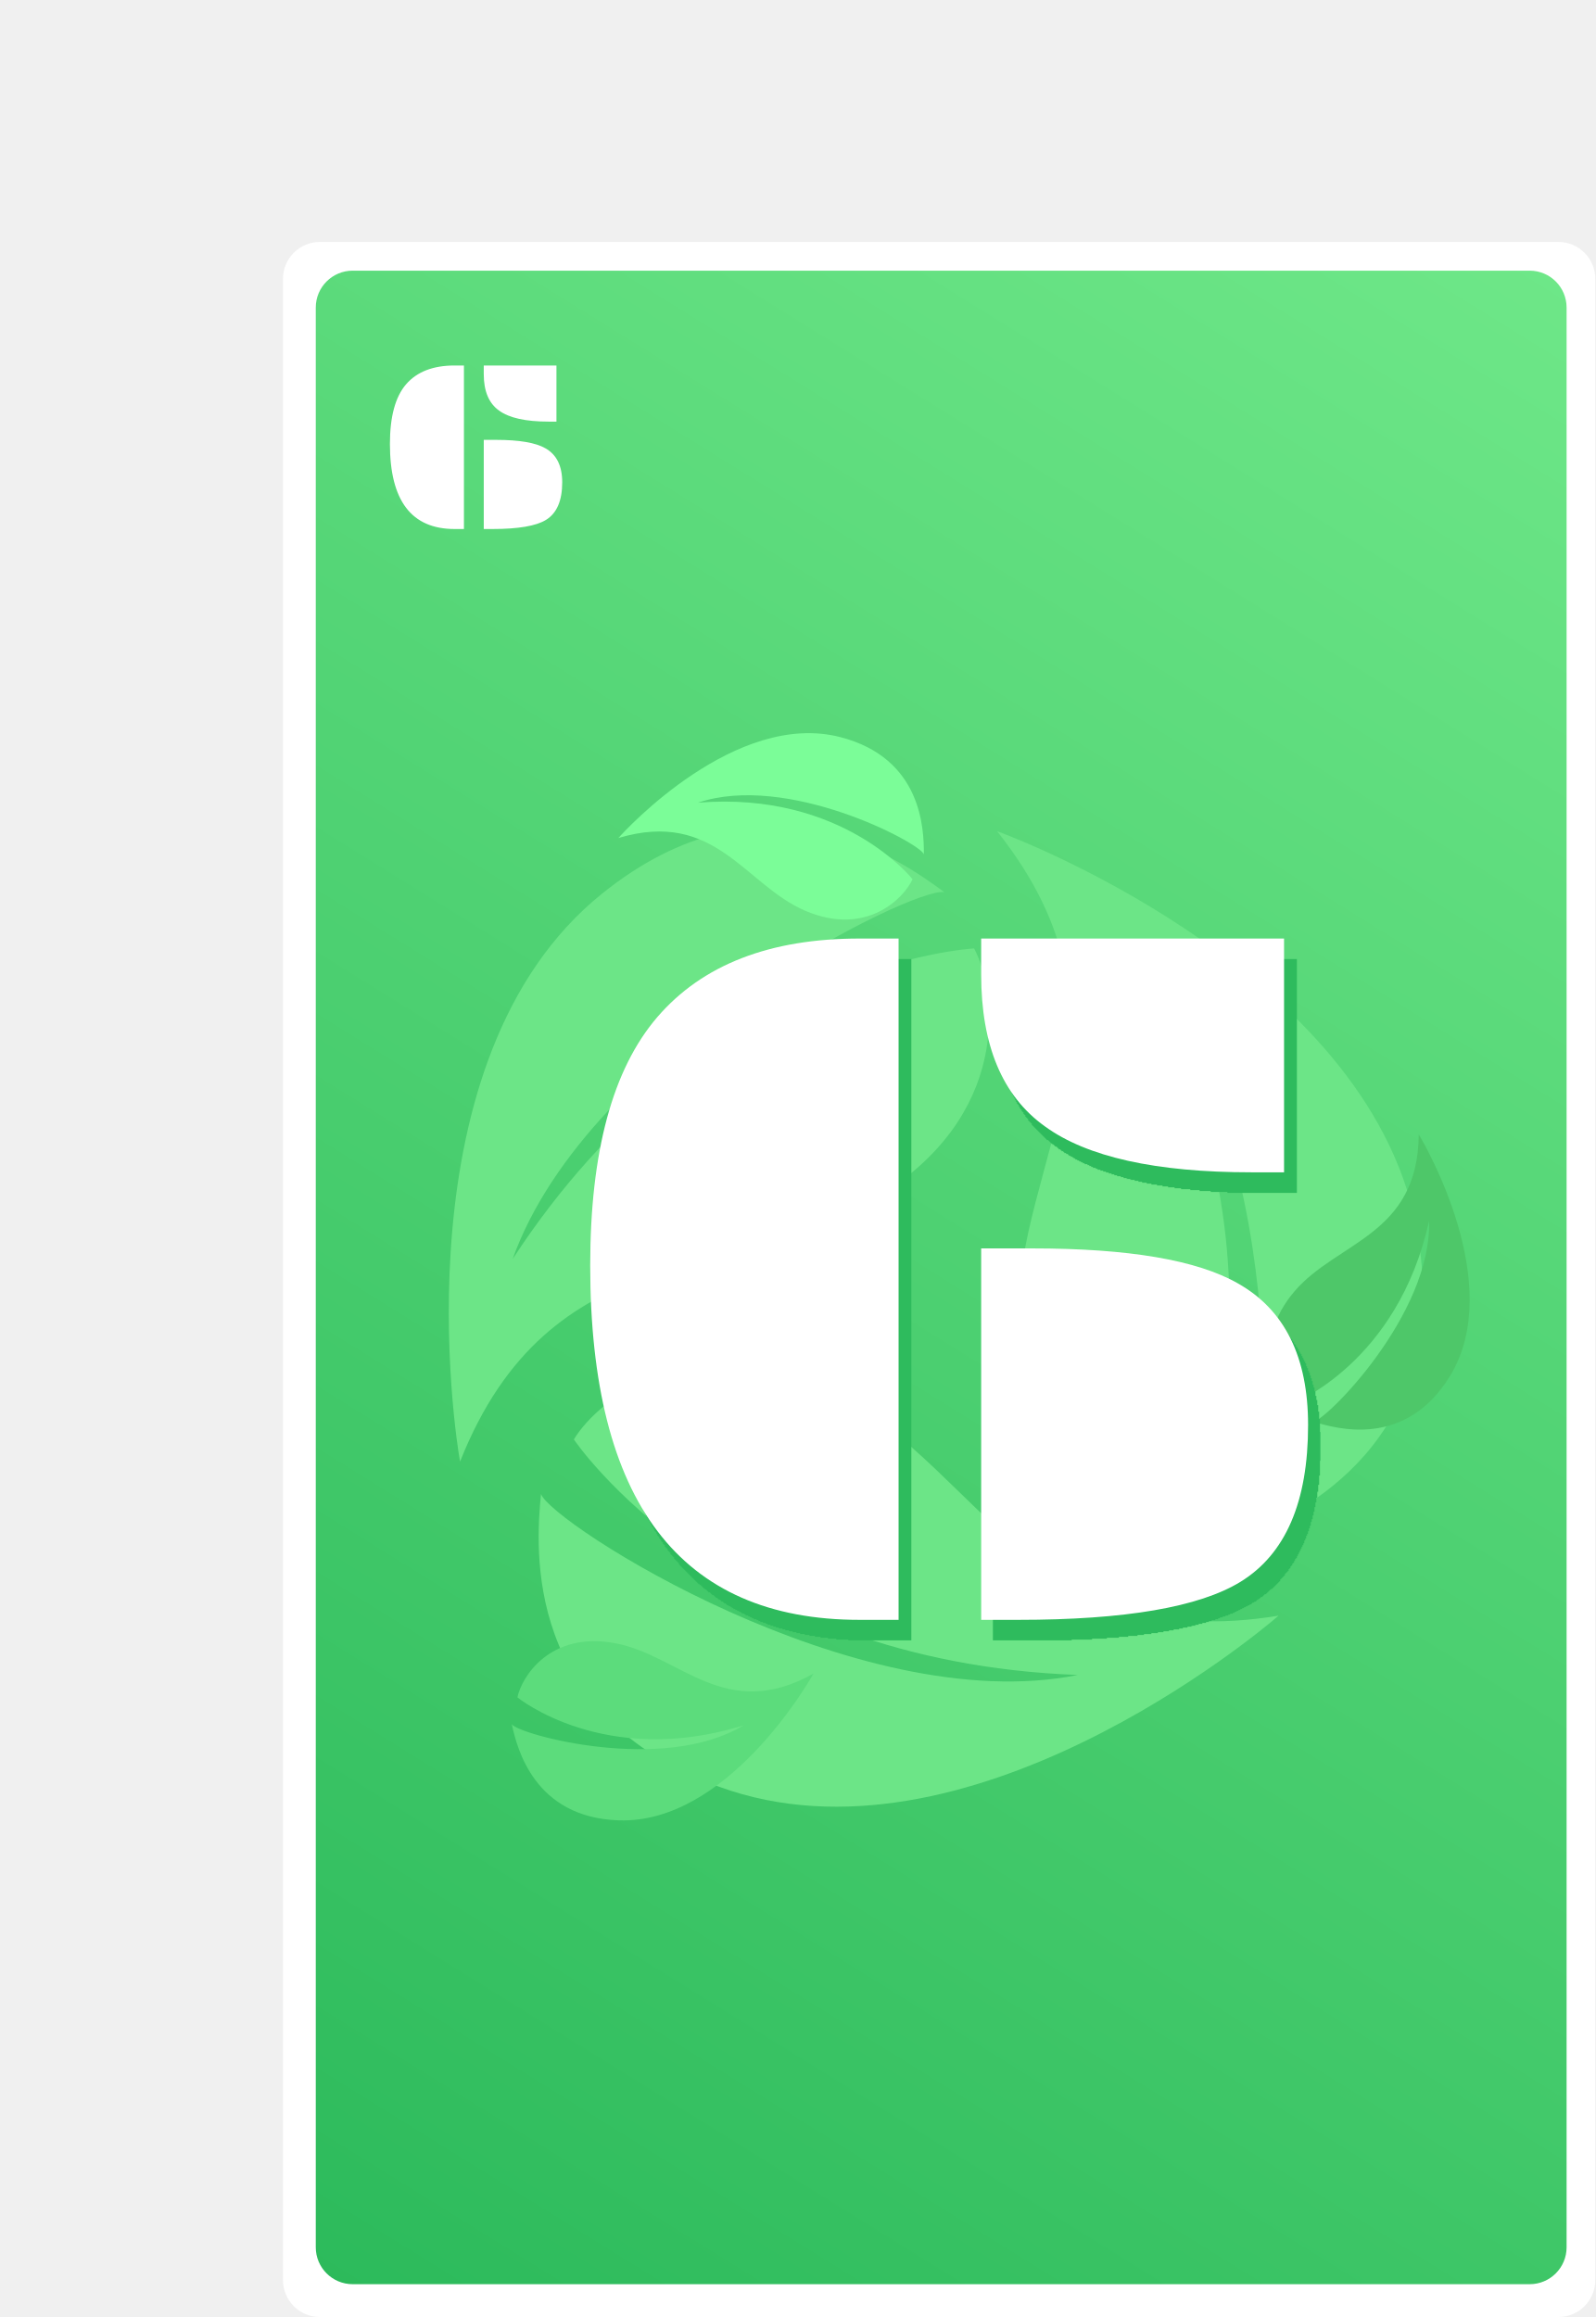
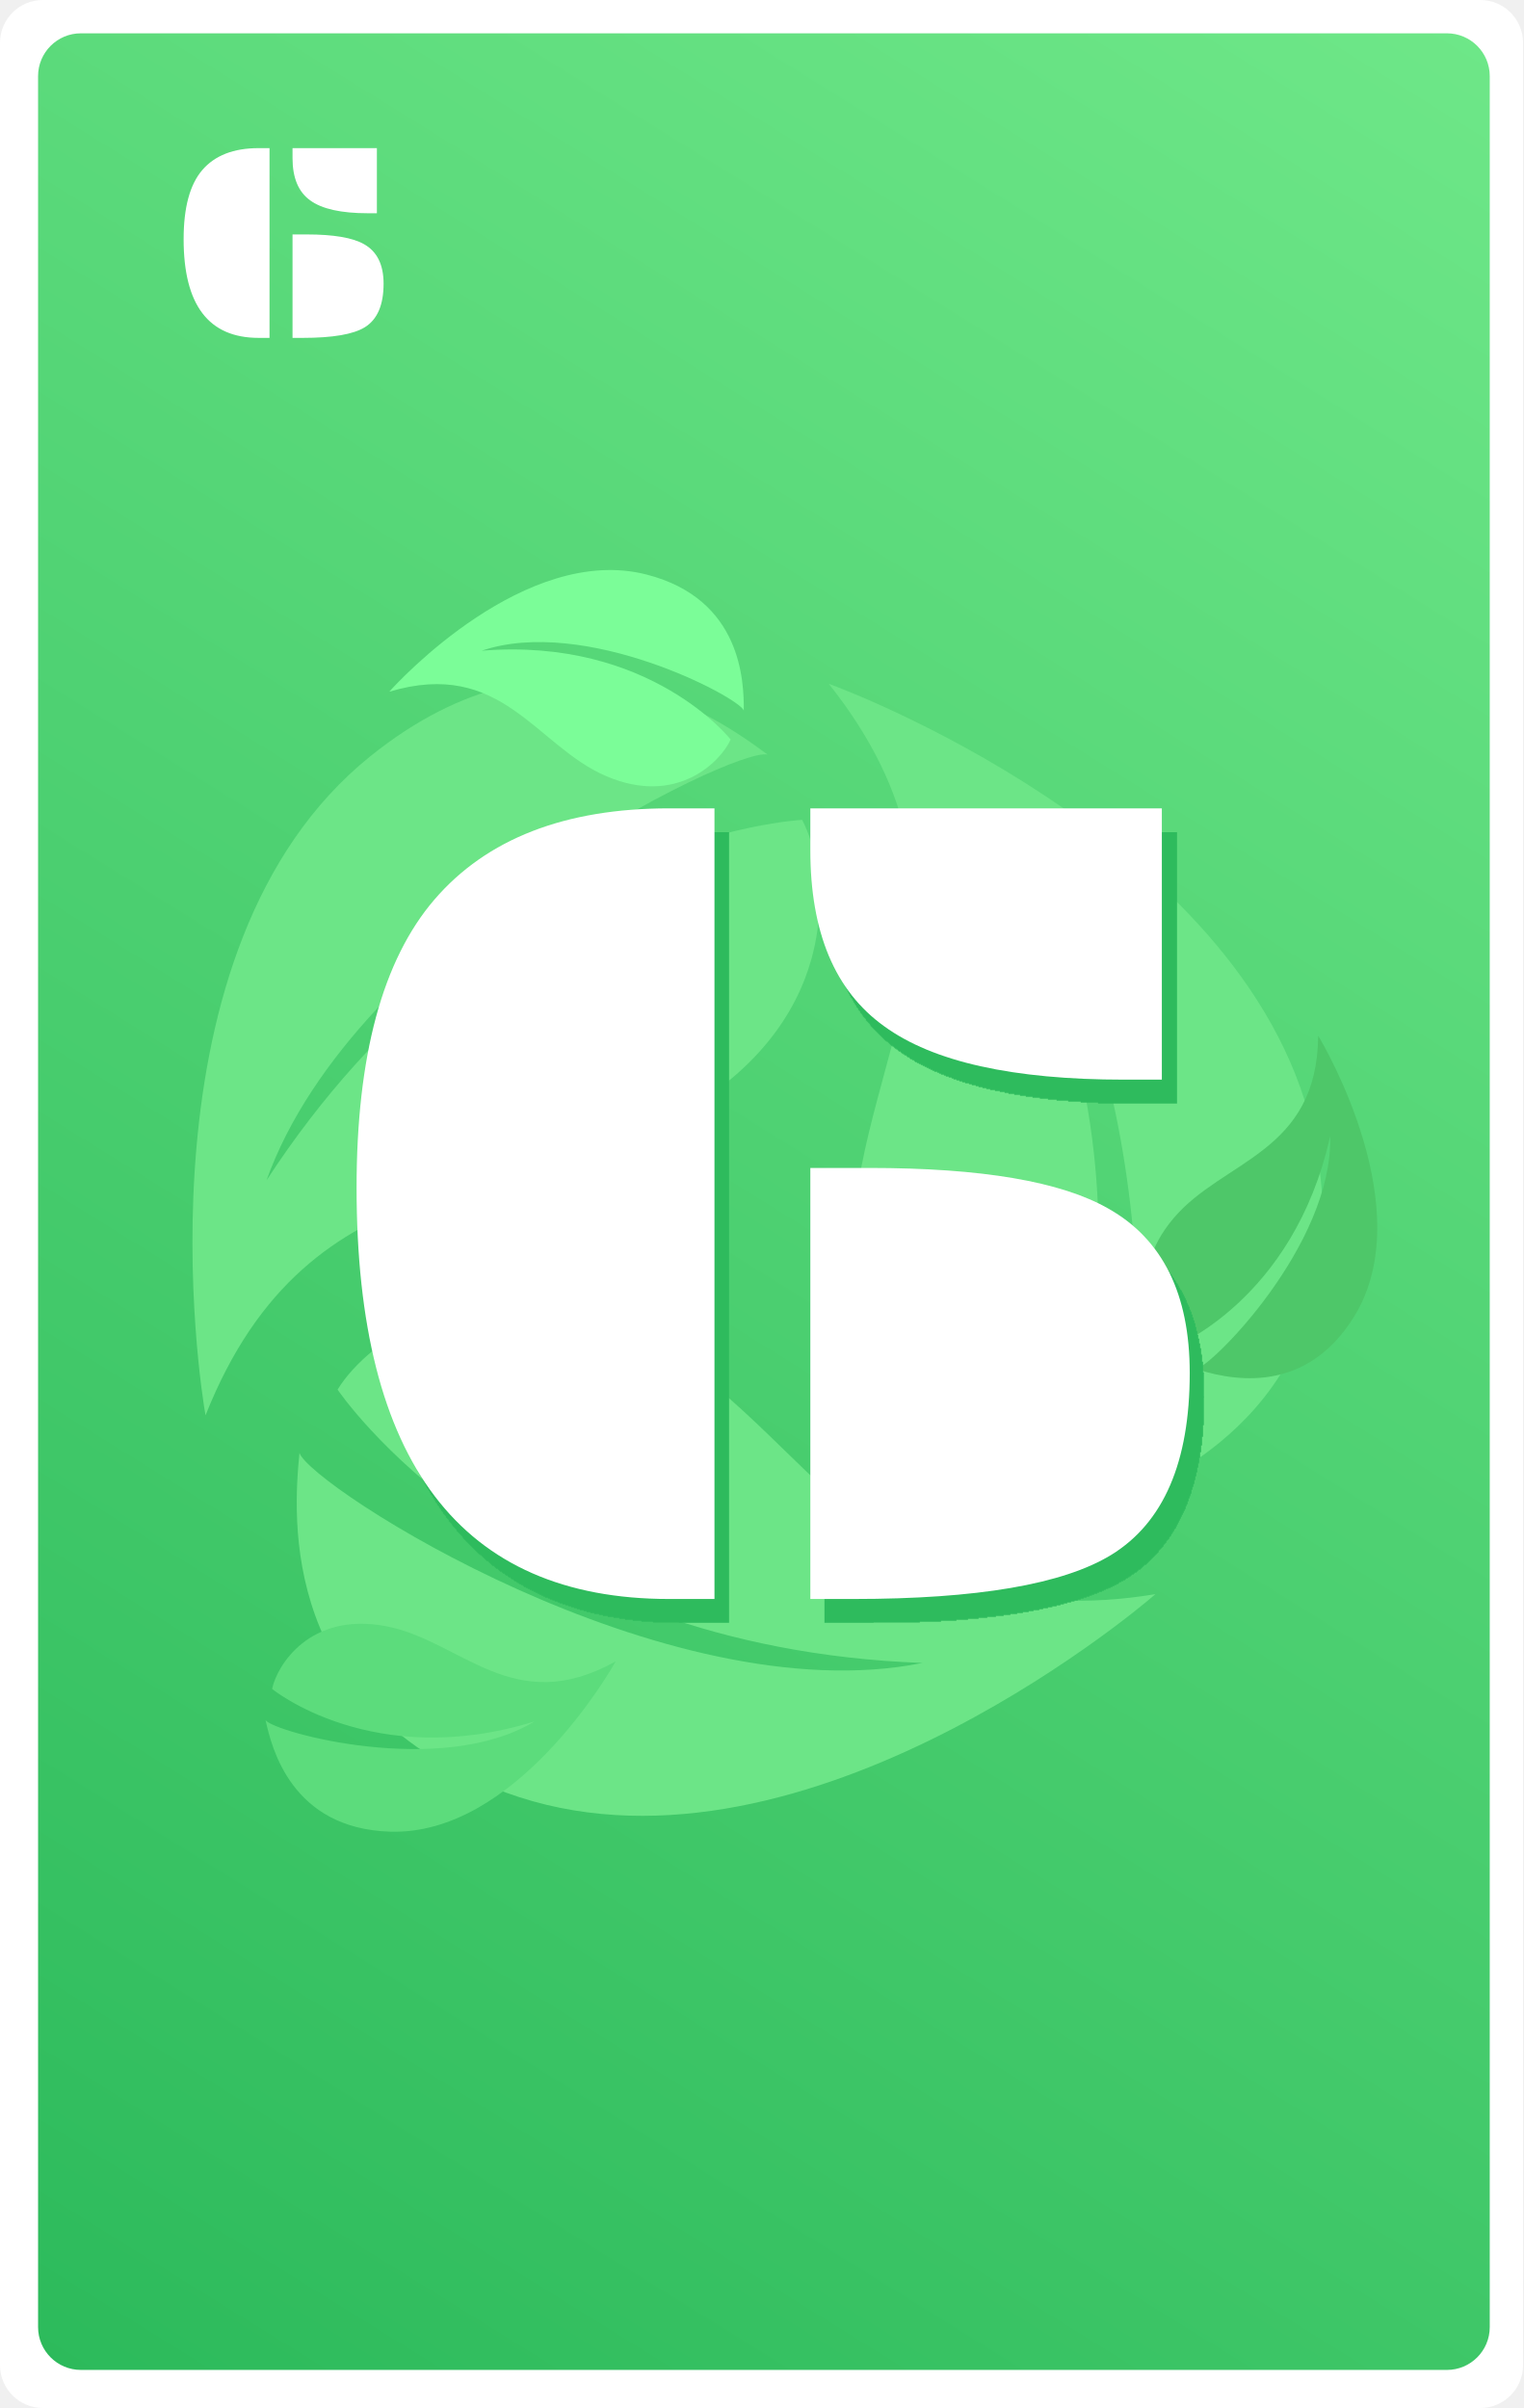
- <svg xmlns="http://www.w3.org/2000/svg" width="389" height="565" viewBox="0 0 389 565" fill="none">
-   <rect x="69" y="59" width="320" height="506" rx="9" fill="white" />
-   <rect x="77" y="66" width="305" height="491" rx="9" fill="url(#paint0_linear)" />
-   <path d="M345.844 301.777C335.884 238.4 249.284 204.882 243.141 202.698C280.319 249.583 247.73 282.692 248.222 322.076C248.714 361.459 277.263 373.389 288.98 373.784C288.98 373.784 318.762 315.67 279.544 238.476C315.337 280.549 309.451 369.097 304.495 374.335C317.096 368.884 353.703 351.783 345.844 301.777Z" fill="#6CE587" />
-   <path d="M146.749 217.961C96.809 258.233 111.006 350.003 112.18 356.415C134.241 300.794 179.2 312.5 213.077 292.41C246.955 272.321 243.037 241.628 237.529 231.279C237.529 231.279 172.308 234.49 125.004 307.011C143.588 254.992 223.248 215.883 230.261 217.561C219.247 209.364 186.153 186.185 146.749 217.961Z" fill="#6CE587" />
-   <path d="M175.282 435.674C235.525 457.733 306.869 398.293 311.76 393.983C252.722 403.725 239.597 359.161 204.926 340.473C170.256 321.784 145.967 340.952 139.934 351.004C139.934 351.004 176.282 405.252 262.809 408.44C208.65 419.308 134.094 371.176 131.92 364.3C130.568 377.963 127.748 418.269 175.282 435.674Z" fill="#6CE587" />
-   <path d="M204.866 179.736C179.455 173.207 152.623 202.255 150.793 204.348C174.5 197.266 181.552 215.778 196.405 222.111C211.258 228.445 220.434 219.015 222.511 214.398C222.511 214.398 205.618 192.862 170.206 195.733C191.88 188.407 224.124 205.441 225.273 208.29C225.303 202.351 224.916 184.887 204.866 179.736Z" fill="#7BFD98" />
-   <path d="M150.929 443.892C177.152 444.737 197.022 410.548 198.353 408.108C176.755 420.177 165.844 403.642 149.969 400.691C134.094 397.74 127.189 408.941 126.166 413.899C126.166 413.899 147.34 431.244 181.279 420.739C161.717 432.604 126.54 422.992 124.799 420.461C126.061 426.265 130.238 443.226 150.929 443.892Z" fill="#5CDC7C" />
-   <path d="M353.561 335.565C367.279 313.2 347.413 279.008 345.952 276.643C345.744 301.385 325.976 302.677 315.552 315.008C305.128 327.34 311.44 338.884 315.241 342.228C315.241 342.228 340.795 332.421 348.472 297.732C349.095 320.603 323.327 346.405 320.266 346.665C325.933 348.442 342.737 353.211 353.561 335.565Z" fill="#4EC769" />
+ <svg xmlns="http://www.w3.org/2000/svg" width="320" height="506" viewBox="0 0 320 506" fill="none">
+   <rect width="320" height="506" rx="9" fill="white" />
+   <rect x="8" y="7" width="305" height="491" rx="9" fill="url(#paint0_linear)" />
+   <path d="M276.844 242.777C266.884 179.4 180.284 145.882 174.141 143.698C211.319 190.583 178.73 223.692 179.222 263.076C179.714 302.459 208.263 314.389 219.98 314.784C219.98 314.784 249.762 256.67 210.544 179.476C246.337 221.549 240.451 310.097 235.495 315.335C248.096 309.884 284.703 292.783 276.844 242.777Z" fill="#6CE587" />
+   <path d="M77.749 158.961C27.809 199.233 42.006 291.003 43.181 297.415C65.241 241.794 110.2 253.5 144.077 233.41C177.955 213.321 174.037 182.628 168.529 172.279C168.529 172.279 103.308 175.49 56.004 248.011C74.588 195.992 154.248 156.883 161.261 158.561C150.247 150.364 117.153 127.185 77.749 158.961Z" fill="#6CE587" />
+   <path d="M106.282 376.674C166.525 398.733 237.869 339.293 242.76 334.983C183.722 344.725 170.597 300.161 135.926 281.473C101.256 262.784 76.967 281.952 70.933 292.004C70.933 292.004 107.282 346.252 193.809 349.44C139.65 360.308 65.094 312.176 62.92 305.3C61.568 318.963 58.748 359.269 106.282 376.674Z" fill="#6CE587" />
+   <path d="M135.866 120.736C110.455 114.207 83.623 143.255 81.793 145.348C105.5 138.266 112.552 156.778 127.405 163.111C142.258 169.445 151.434 160.015 153.511 155.398C153.511 155.398 136.618 133.862 101.206 136.733C122.88 129.407 155.124 146.441 156.273 149.29C156.303 143.351 155.916 125.887 135.866 120.736Z" fill="#7BFD98" />
+   <path d="M81.929 384.892C108.152 385.737 128.022 351.548 129.353 349.108C107.755 361.177 96.844 344.642 80.969 341.691C65.094 338.74 58.189 349.941 57.166 354.899C57.166 354.899 78.34 372.244 112.279 361.739C92.717 373.604 57.54 363.992 55.799 361.461C57.062 367.265 61.238 384.226 81.929 384.892Z" fill="#5CDC7C" />
+   <path d="M284.561 276.565C298.279 254.2 278.413 220.008 276.952 217.643C276.744 242.385 256.976 243.677 246.552 256.008C236.128 268.34 242.44 279.884 246.241 283.228C246.241 283.228 271.795 273.421 279.472 238.732C280.095 261.603 254.327 287.405 251.266 287.665C256.933 289.442 273.737 294.211 284.561 276.565Z" fill="#4EC769" />
  <g filter="url(#filter0_d)">
-     <path d="M239.254 228.862H313.106V285.869H305.172C281.816 285.869 265.011 282.126 254.757 274.639C244.422 267.233 239.254 254.904 239.254 237.651V228.862ZM209.591 395C165.808 395 143.917 366.191 143.917 308.574C143.917 280.905 149.369 260.723 160.274 248.027C171.261 235.251 187.7 228.862 209.591 228.862H219.112V395H209.591ZM239.254 304.424H251.705C275.224 304.424 291.948 307.272 301.876 312.969C313.269 319.398 318.966 330.913 318.966 347.515C318.966 366.232 313.473 378.968 302.486 385.723C292.395 391.908 274.329 395 248.287 395H239.254V304.424Z" fill="white" />
+     <path d="M170.254 169.862H244.106V226.869H236.172C212.816 226.869 196.011 223.126 185.757 215.639C175.422 208.233 170.254 195.904 170.254 178.651V169.862ZM140.591 336C96.808 336 74.917 307.191 74.917 249.574C74.917 221.905 80.37 201.723 91.274 189.027C102.261 176.251 118.7 169.862 140.591 169.862H150.112V336H140.591ZM170.254 245.424H182.705C206.224 245.424 222.948 248.272 232.876 253.969C244.269 260.398 249.966 271.913 249.966 288.515C249.966 307.232 244.473 319.968 233.486 326.723C223.395 332.908 205.329 336 179.287 336H170.254V245.424Z" fill="white" />
  </g>
-   <path d="M117.961 89.127H135.686V102.809H133.781C128.176 102.809 124.143 101.91 121.682 100.113C119.201 98.336 117.961 95.377 117.961 91.236V89.127ZM110.842 129C100.334 129 95.08 122.086 95.08 108.258C95.08 101.617 96.389 96.773 99.006 93.727C101.643 90.66 105.588 89.127 110.842 89.127H113.127V129H110.842ZM117.961 107.262H120.949C126.594 107.262 130.607 107.945 132.99 109.312C135.725 110.855 137.092 113.619 137.092 117.604C137.092 122.096 135.773 125.152 133.137 126.773C130.715 128.258 126.379 129 120.129 129H117.961V107.262Z" fill="white" />
+   <path d="M61.461 31.127H79.186V44.809H77.281C71.676 44.809 67.643 43.91 65.182 42.113C62.701 40.336 61.461 37.377 61.461 33.236V31.127ZM54.342 71C43.834 71 38.58 64.086 38.58 50.258C38.58 43.617 39.889 38.773 42.506 35.727C45.143 32.66 49.088 31.127 54.342 31.127H56.627V71H54.342ZM61.461 49.262H64.449C70.094 49.262 74.107 49.945 76.49 51.312C79.225 52.855 80.592 55.619 80.592 59.603C80.592 64.096 79.273 67.152 76.637 68.773C74.215 70.258 69.879 71 63.629 71H61.461V49.262Z" fill="white" />
  <defs>
-     <filter id="filter0_d" x="143.917" y="228.862" width="178.049" height="171.138" filterUnits="userSpaceOnUse" color-interpolation-filters="sRGB">
+     <filter id="filter0_d" x="74.917" y="169.862" width="178.049" height="171.138" filterUnits="userSpaceOnUse" color-interpolation-filters="sRGB">
      <feFlood flood-opacity="0" result="BackgroundImageFix" />
      <feColorMatrix in="SourceAlpha" type="matrix" values="0 0 0 0 0 0 0 0 0 0 0 0 0 0 0 0 0 0 127 0" />
      <feOffset dx="3" dy="5" />
      <feColorMatrix type="matrix" values="0 0 0 0 0.18 0 0 0 0 0.733 0 0 0 0 0.365 0 0 0 1 0" />
      <feBlend mode="normal" in2="BackgroundImageFix" result="effect1_dropShadow" />
      <feBlend mode="normal" in="SourceGraphic" in2="effect1_dropShadow" result="shape" />
    </filter>
-     <linearGradient id="paint0_linear" x1="382" y1="66" x2="77" y2="557" gradientUnits="userSpaceOnUse">
+     <linearGradient id="paint0_linear" x1="313" y1="7" x2="8" y2="498" gradientUnits="userSpaceOnUse">
      <stop stop-color="#6EE788" />
      <stop offset="1" stop-color="#2CBA5B" />
    </linearGradient>
  </defs>
</svg>
